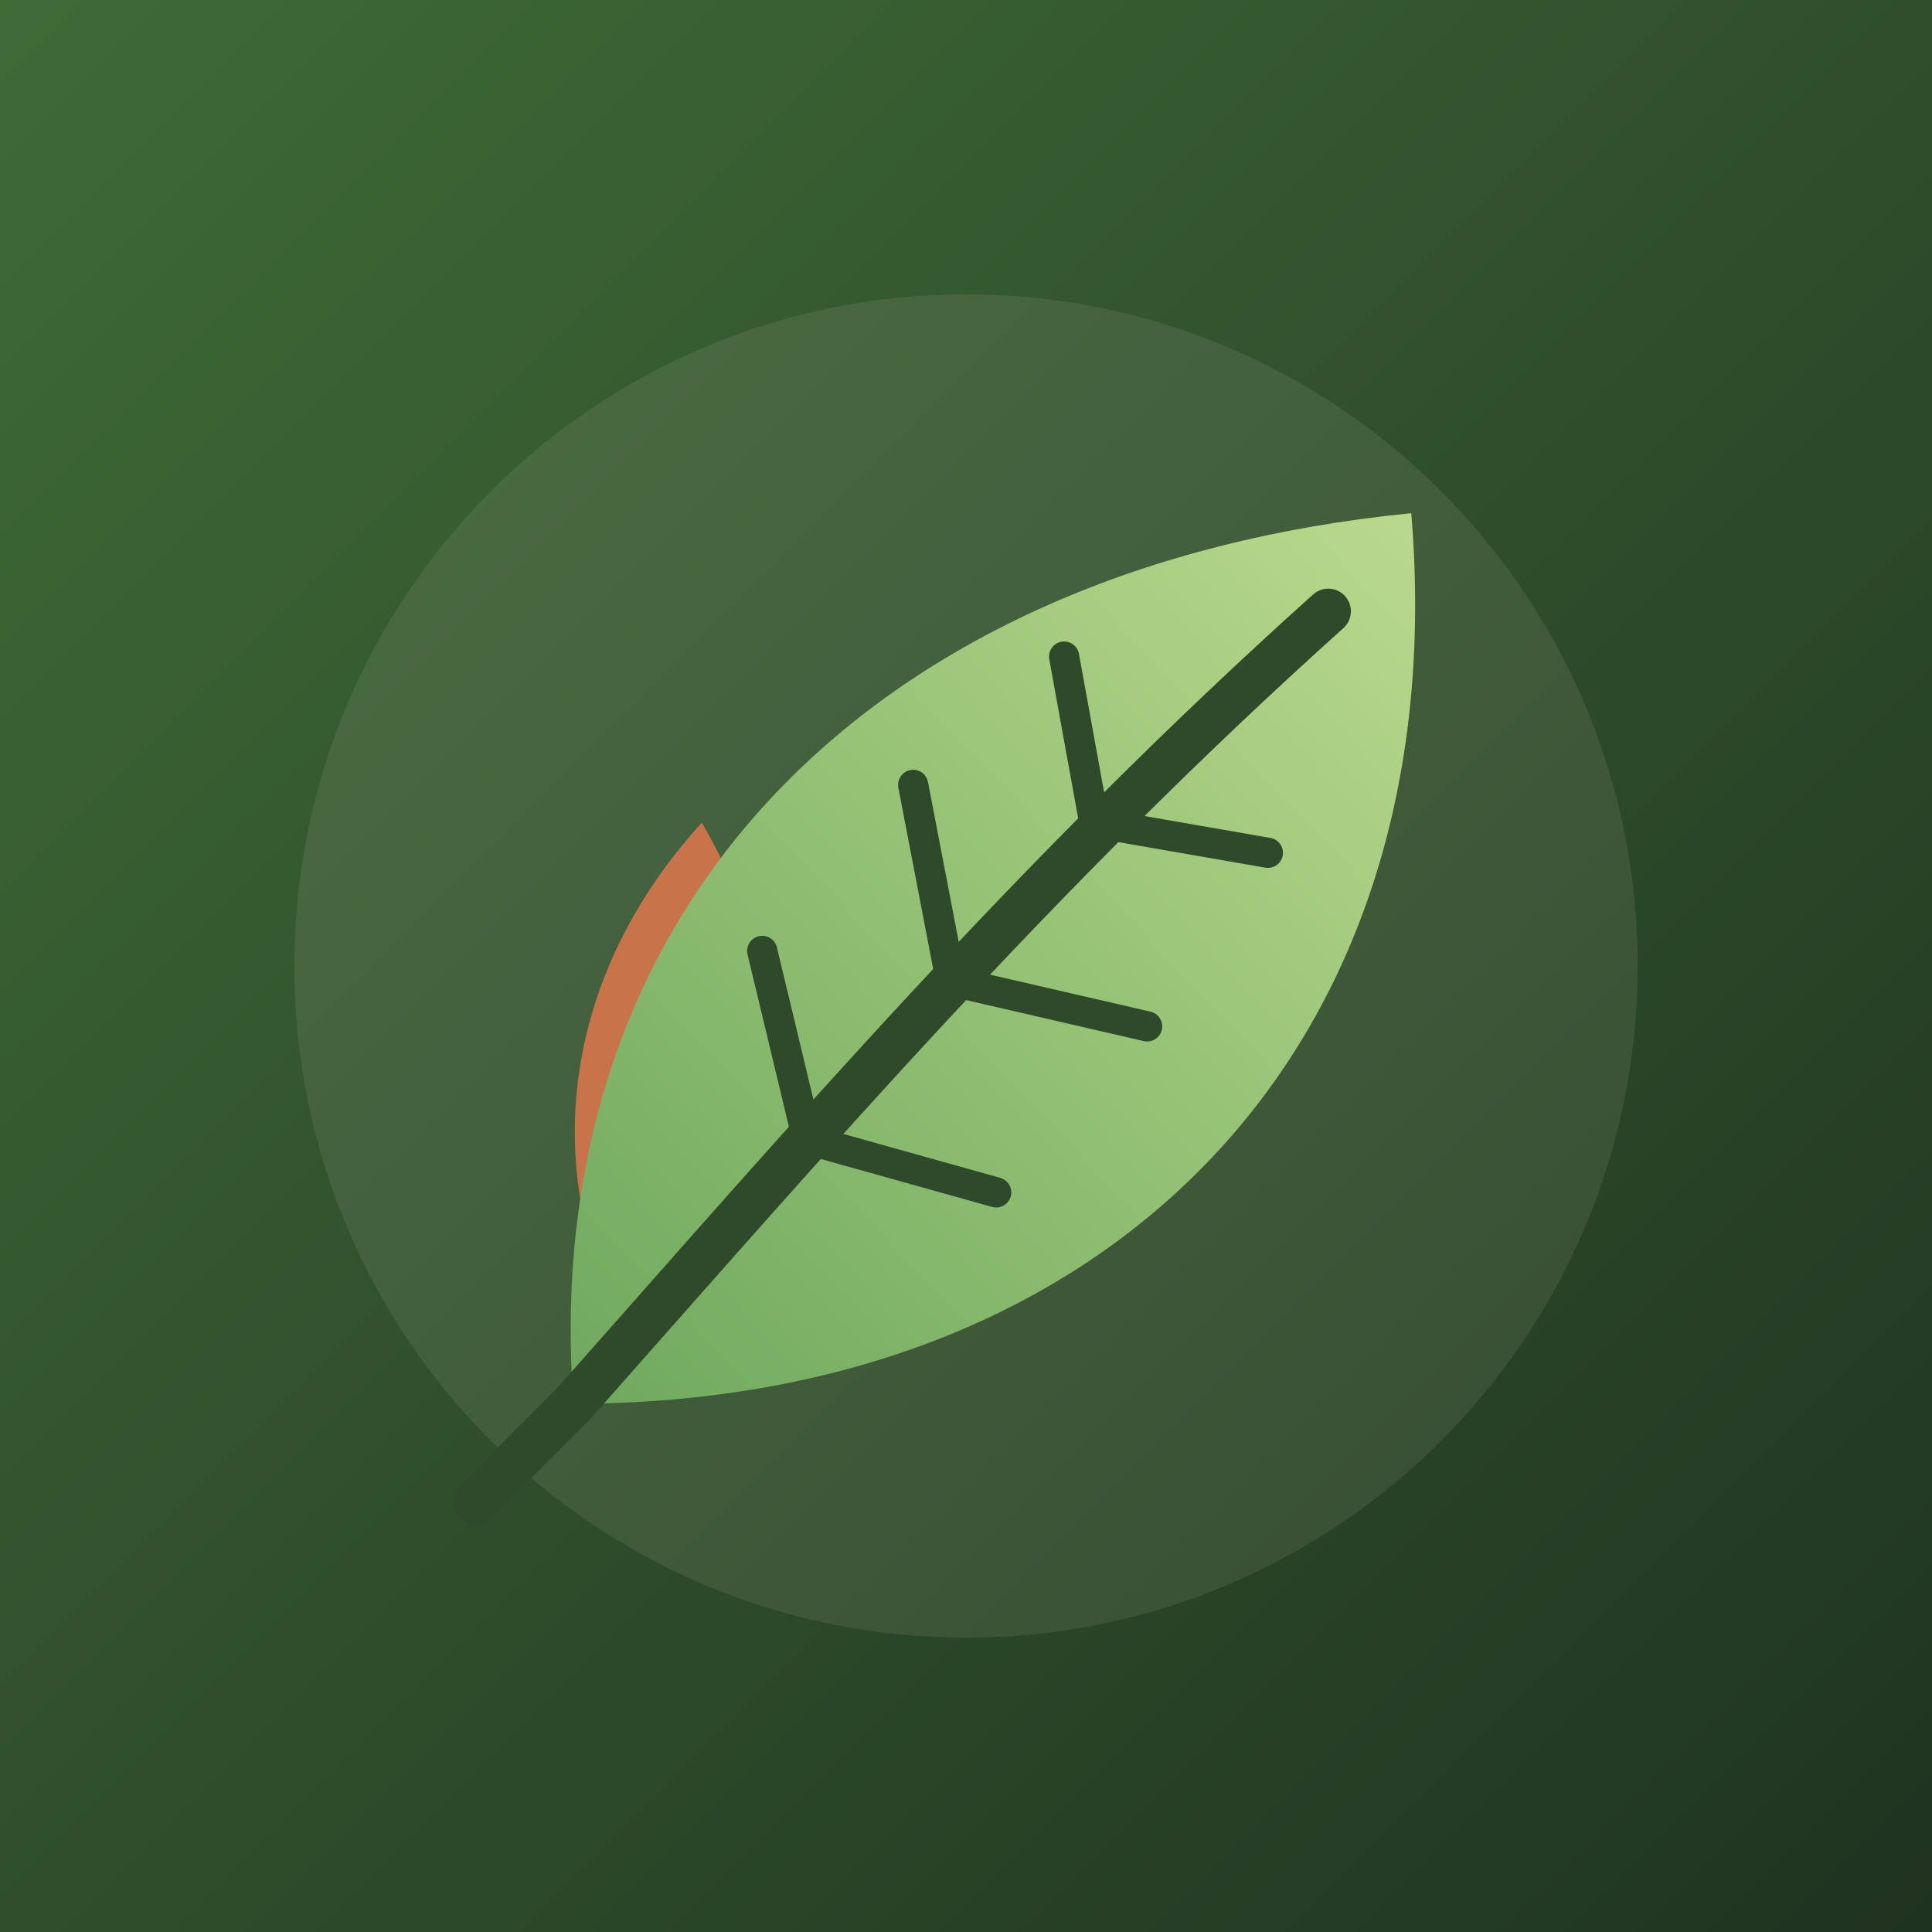
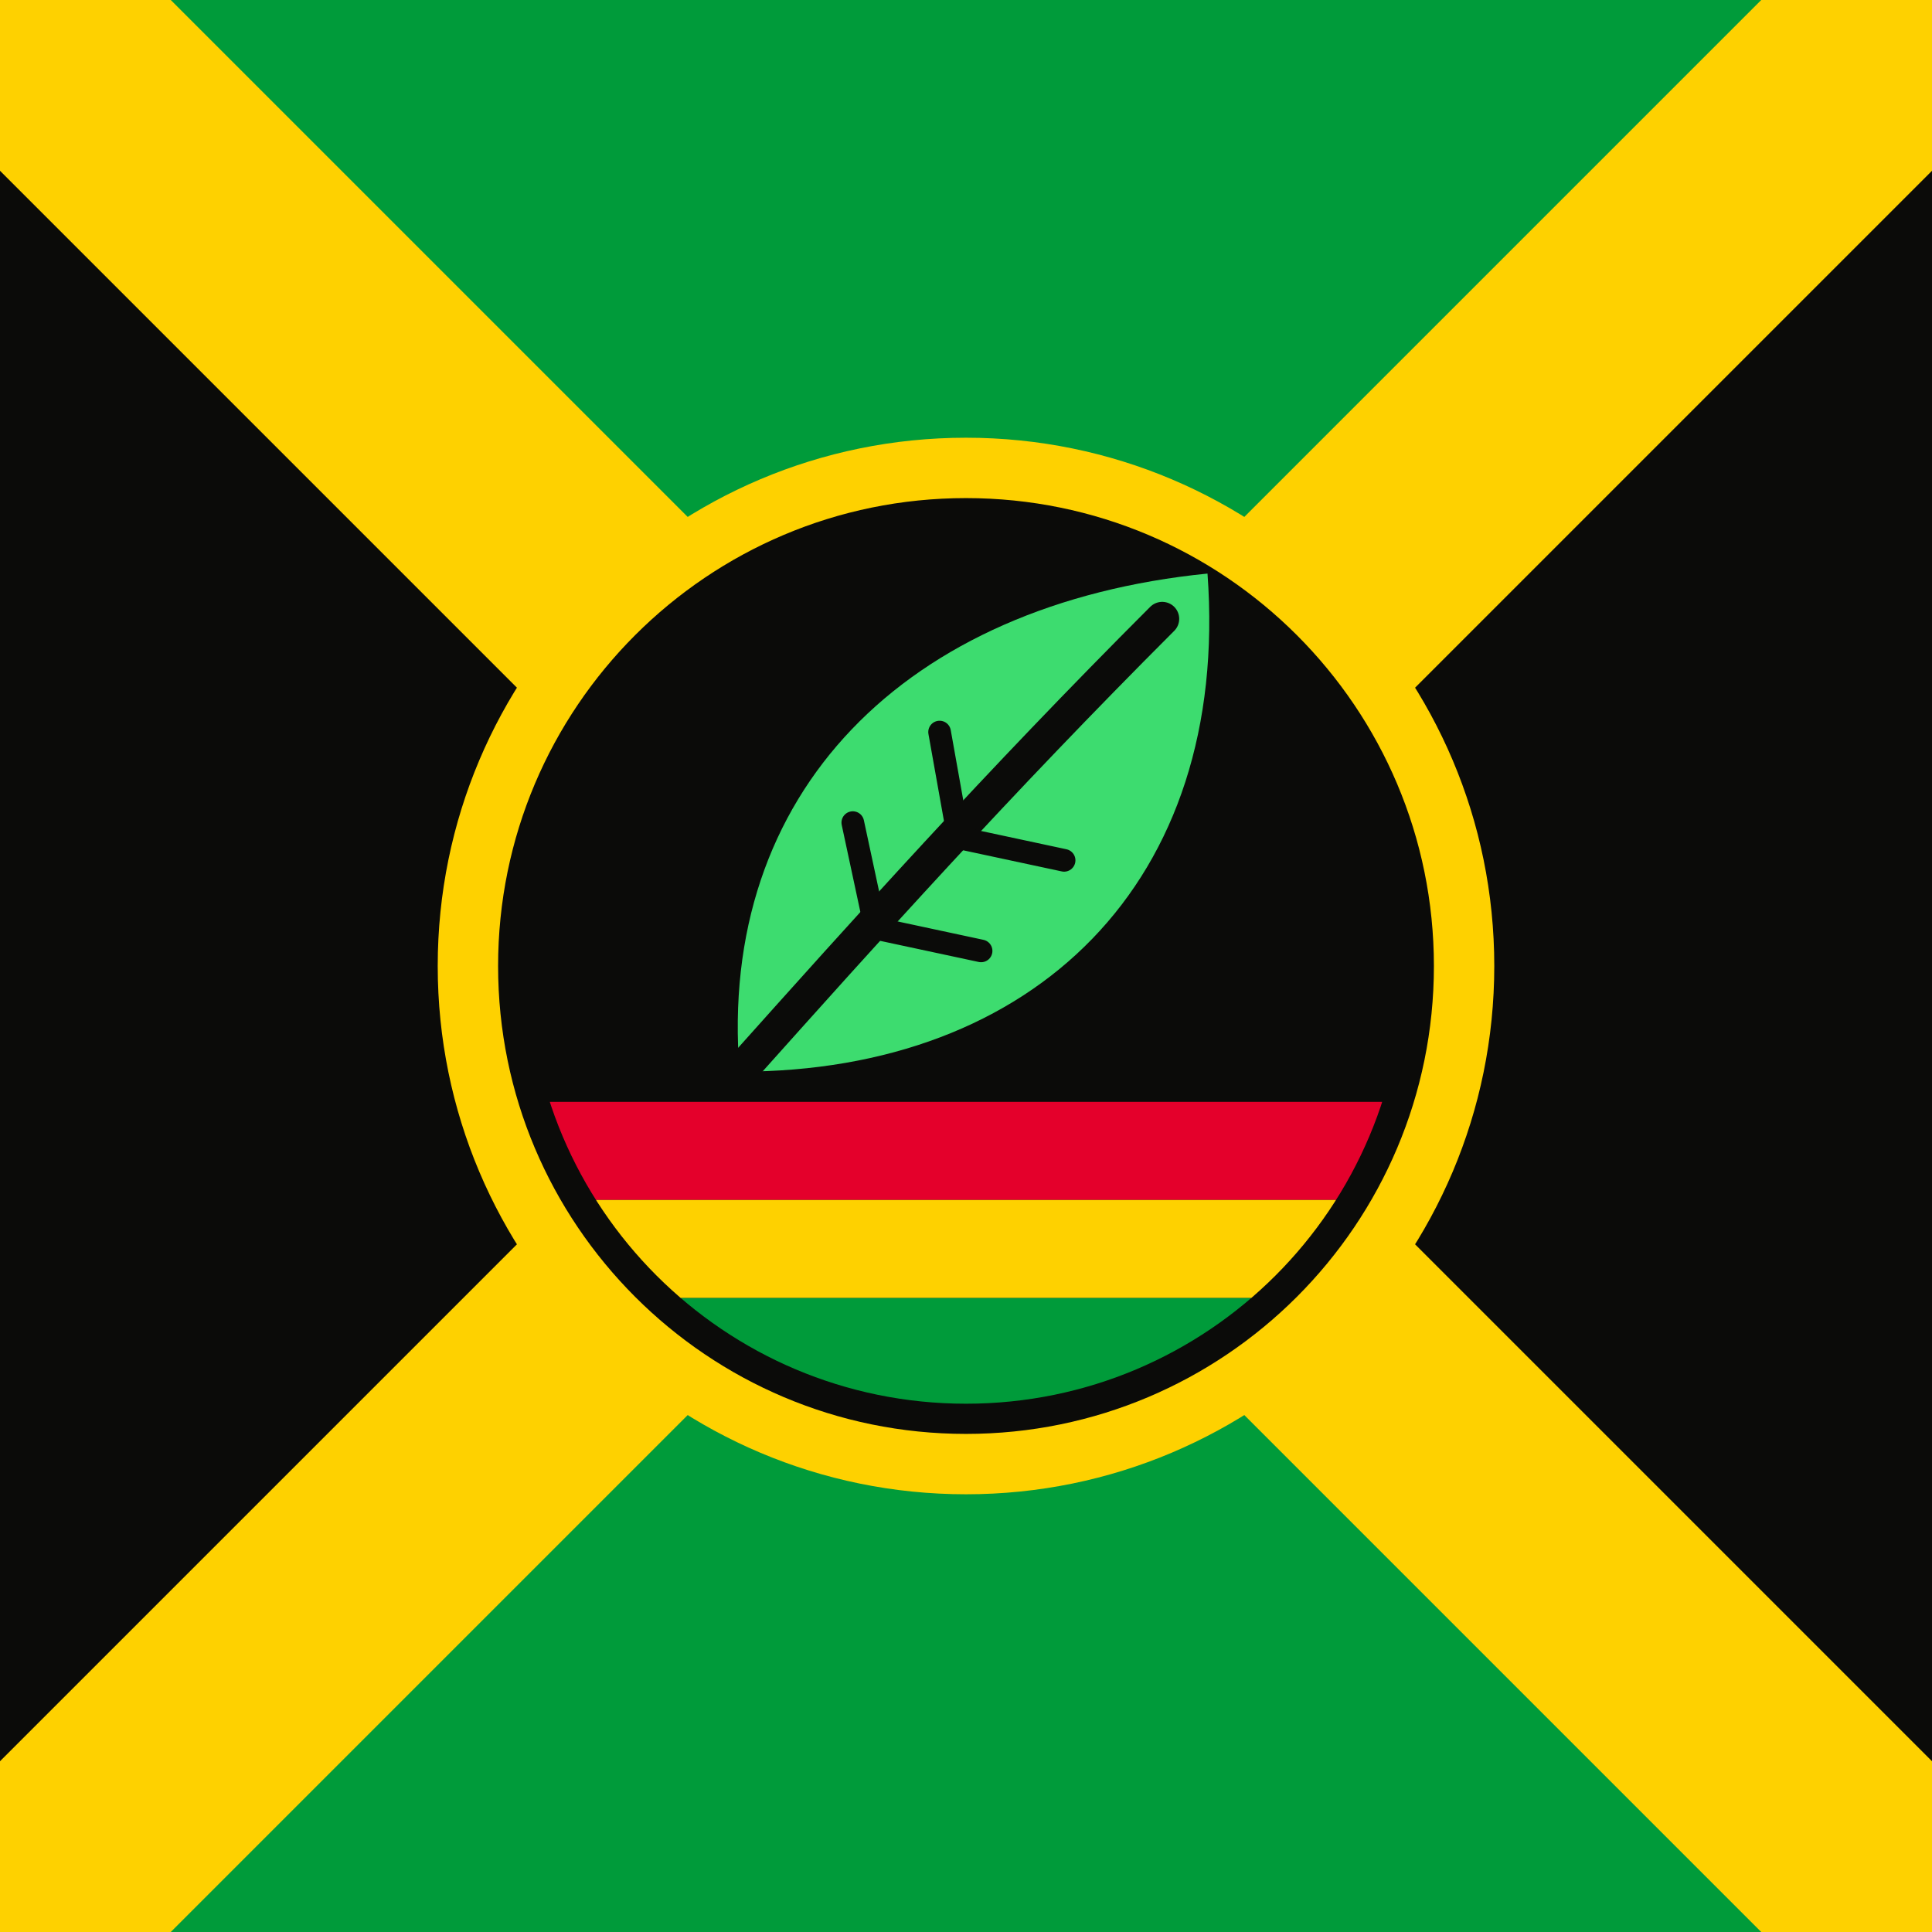
<svg xmlns="http://www.w3.org/2000/svg" viewBox="0 0 512 512">
-   <defs>
-     <linearGradient id="fundo" x1="0" y1="0" x2="1" y2="1">
-       <stop offset="0" stop-color="#3f6b37" />
-       <stop offset="1" stop-color="#1f3320" />
-     </linearGradient>
-     <linearGradient id="folha" x1="0" y1="1" x2="1" y2="0">
-       <stop offset="0" stop-color="#6fa95e" />
-       <stop offset="1" stop-color="#b9d98c" />
-     </linearGradient>
-   </defs>
-   <rect width="512" height="512" fill="url(#fundo)" />
-   <circle cx="256" cy="256" r="178" fill="#f4ecd8" opacity="0.09" />
-   <path d="M176 368c-34-44-32-104 10-150 30 52 26 108-10 150z" fill="#c8734a" />
-   <path d="M152 372c-10-132 80-222 222-236 12 144-82 236-222 236z" fill="url(#folha)" />
-   <path d="M152 372c62-70 122-140 200-210" fill="none" stroke="#2f4a2a" stroke-width="12" stroke-linecap="round" />
-   <path d="M214 302l-12-50M252 260l-10-52M290 218l-8-44M214 302l50 14M252 260l52 12M290 218l46 8" fill="none" stroke="#2f4a2a" stroke-width="8" stroke-linecap="round" />
-   <path d="M152 372l-26 26" stroke="#2f4a2a" stroke-width="12" stroke-linecap="round" />
+   <rect width="512" height="512" fill="#0b0b09" />
+   <path d="M0 0h512L256 256zM0 512h512L256 256z" fill="#009b3a" />
+   <path d="M0 0l512 512M512 0L0 512" stroke="#fed100" stroke-width="64" />
+   <circle cx="256" cy="256" r="132" fill="#0b0b09" stroke="#fed100" stroke-width="16" />
+   <clipPath id="selo">
+     <circle cx="256" cy="256" r="116" />
+   </clipPath>
+   <g clip-path="url(#selo)">
+     <rect x="140" y="292" width="232" height="26" fill="#e4002b" />
+     <rect x="140" y="318" width="232" height="26" fill="#fed100" />
+     <rect x="140" y="344" width="232" height="40" fill="#009b3a" />
+   </g>
+   <path d="M196 284c-6-74 44-124 124-132 6 82-46 132-124 132z" fill="#3ddc6f" />
+   <path d="M196 284c34-38 68-76 112-120" fill="none" stroke="#0b0b09" stroke-width="9" stroke-linecap="round" />
+   <path d="M232 246l-6-28M254 222l-5-28M232 246l28 6M254 222l28 6" fill="none" stroke="#0b0b09" stroke-width="6" stroke-linecap="round" />
</svg>
